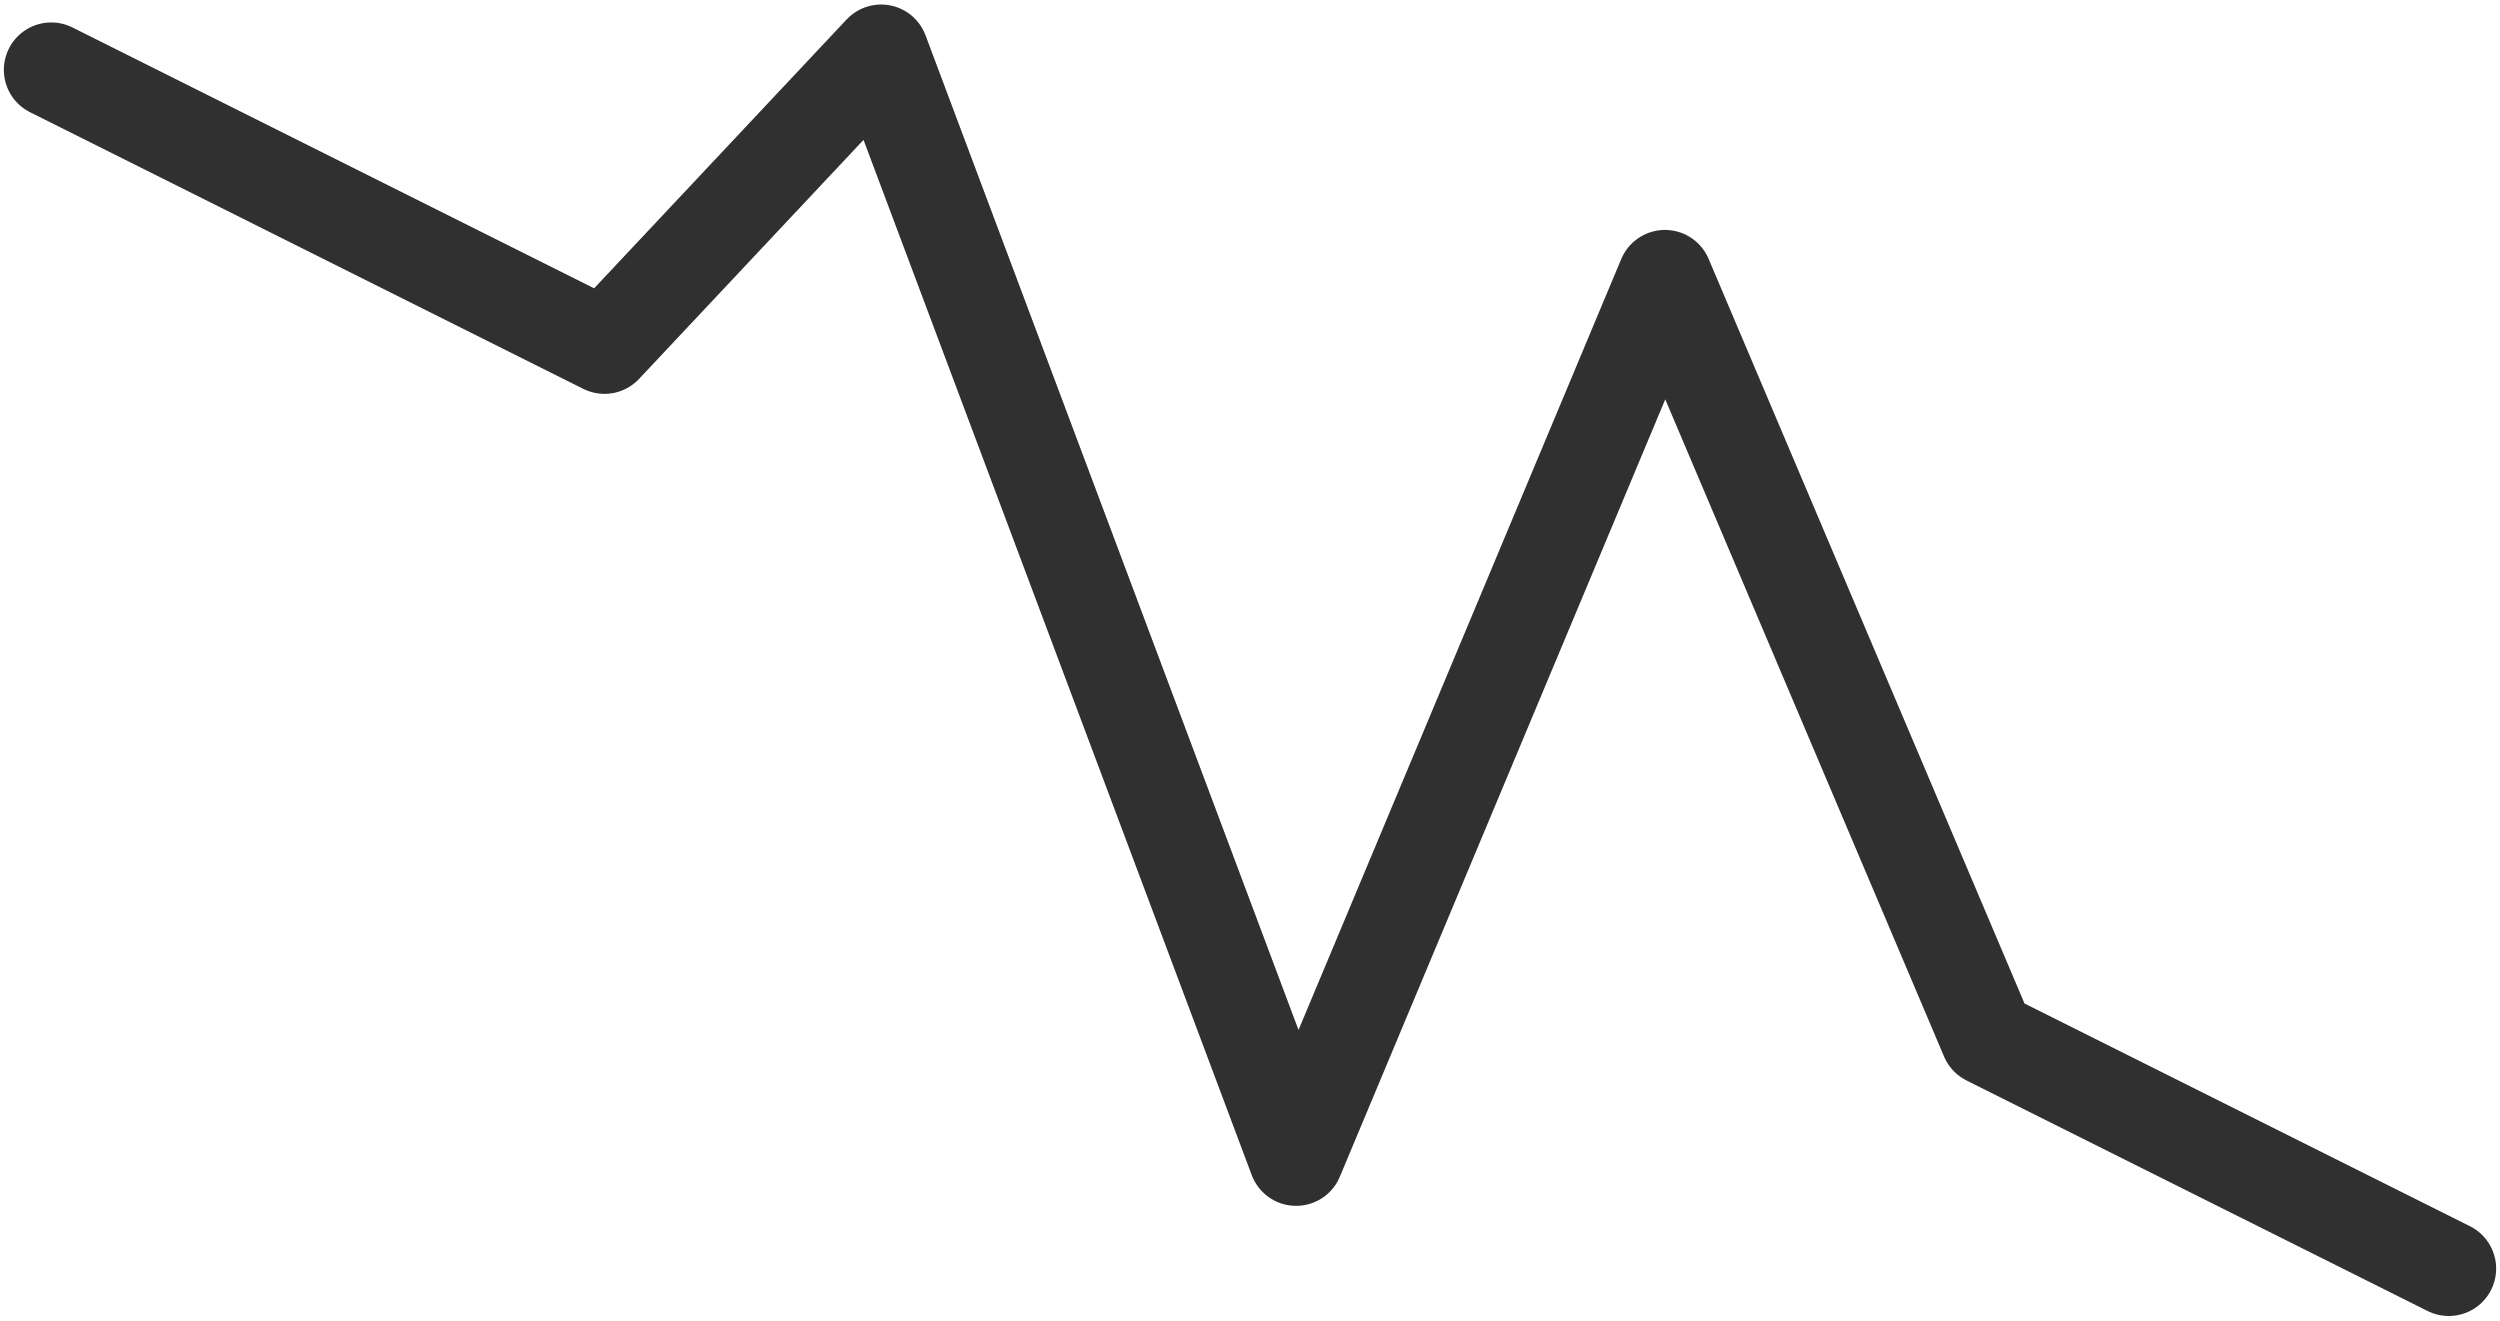
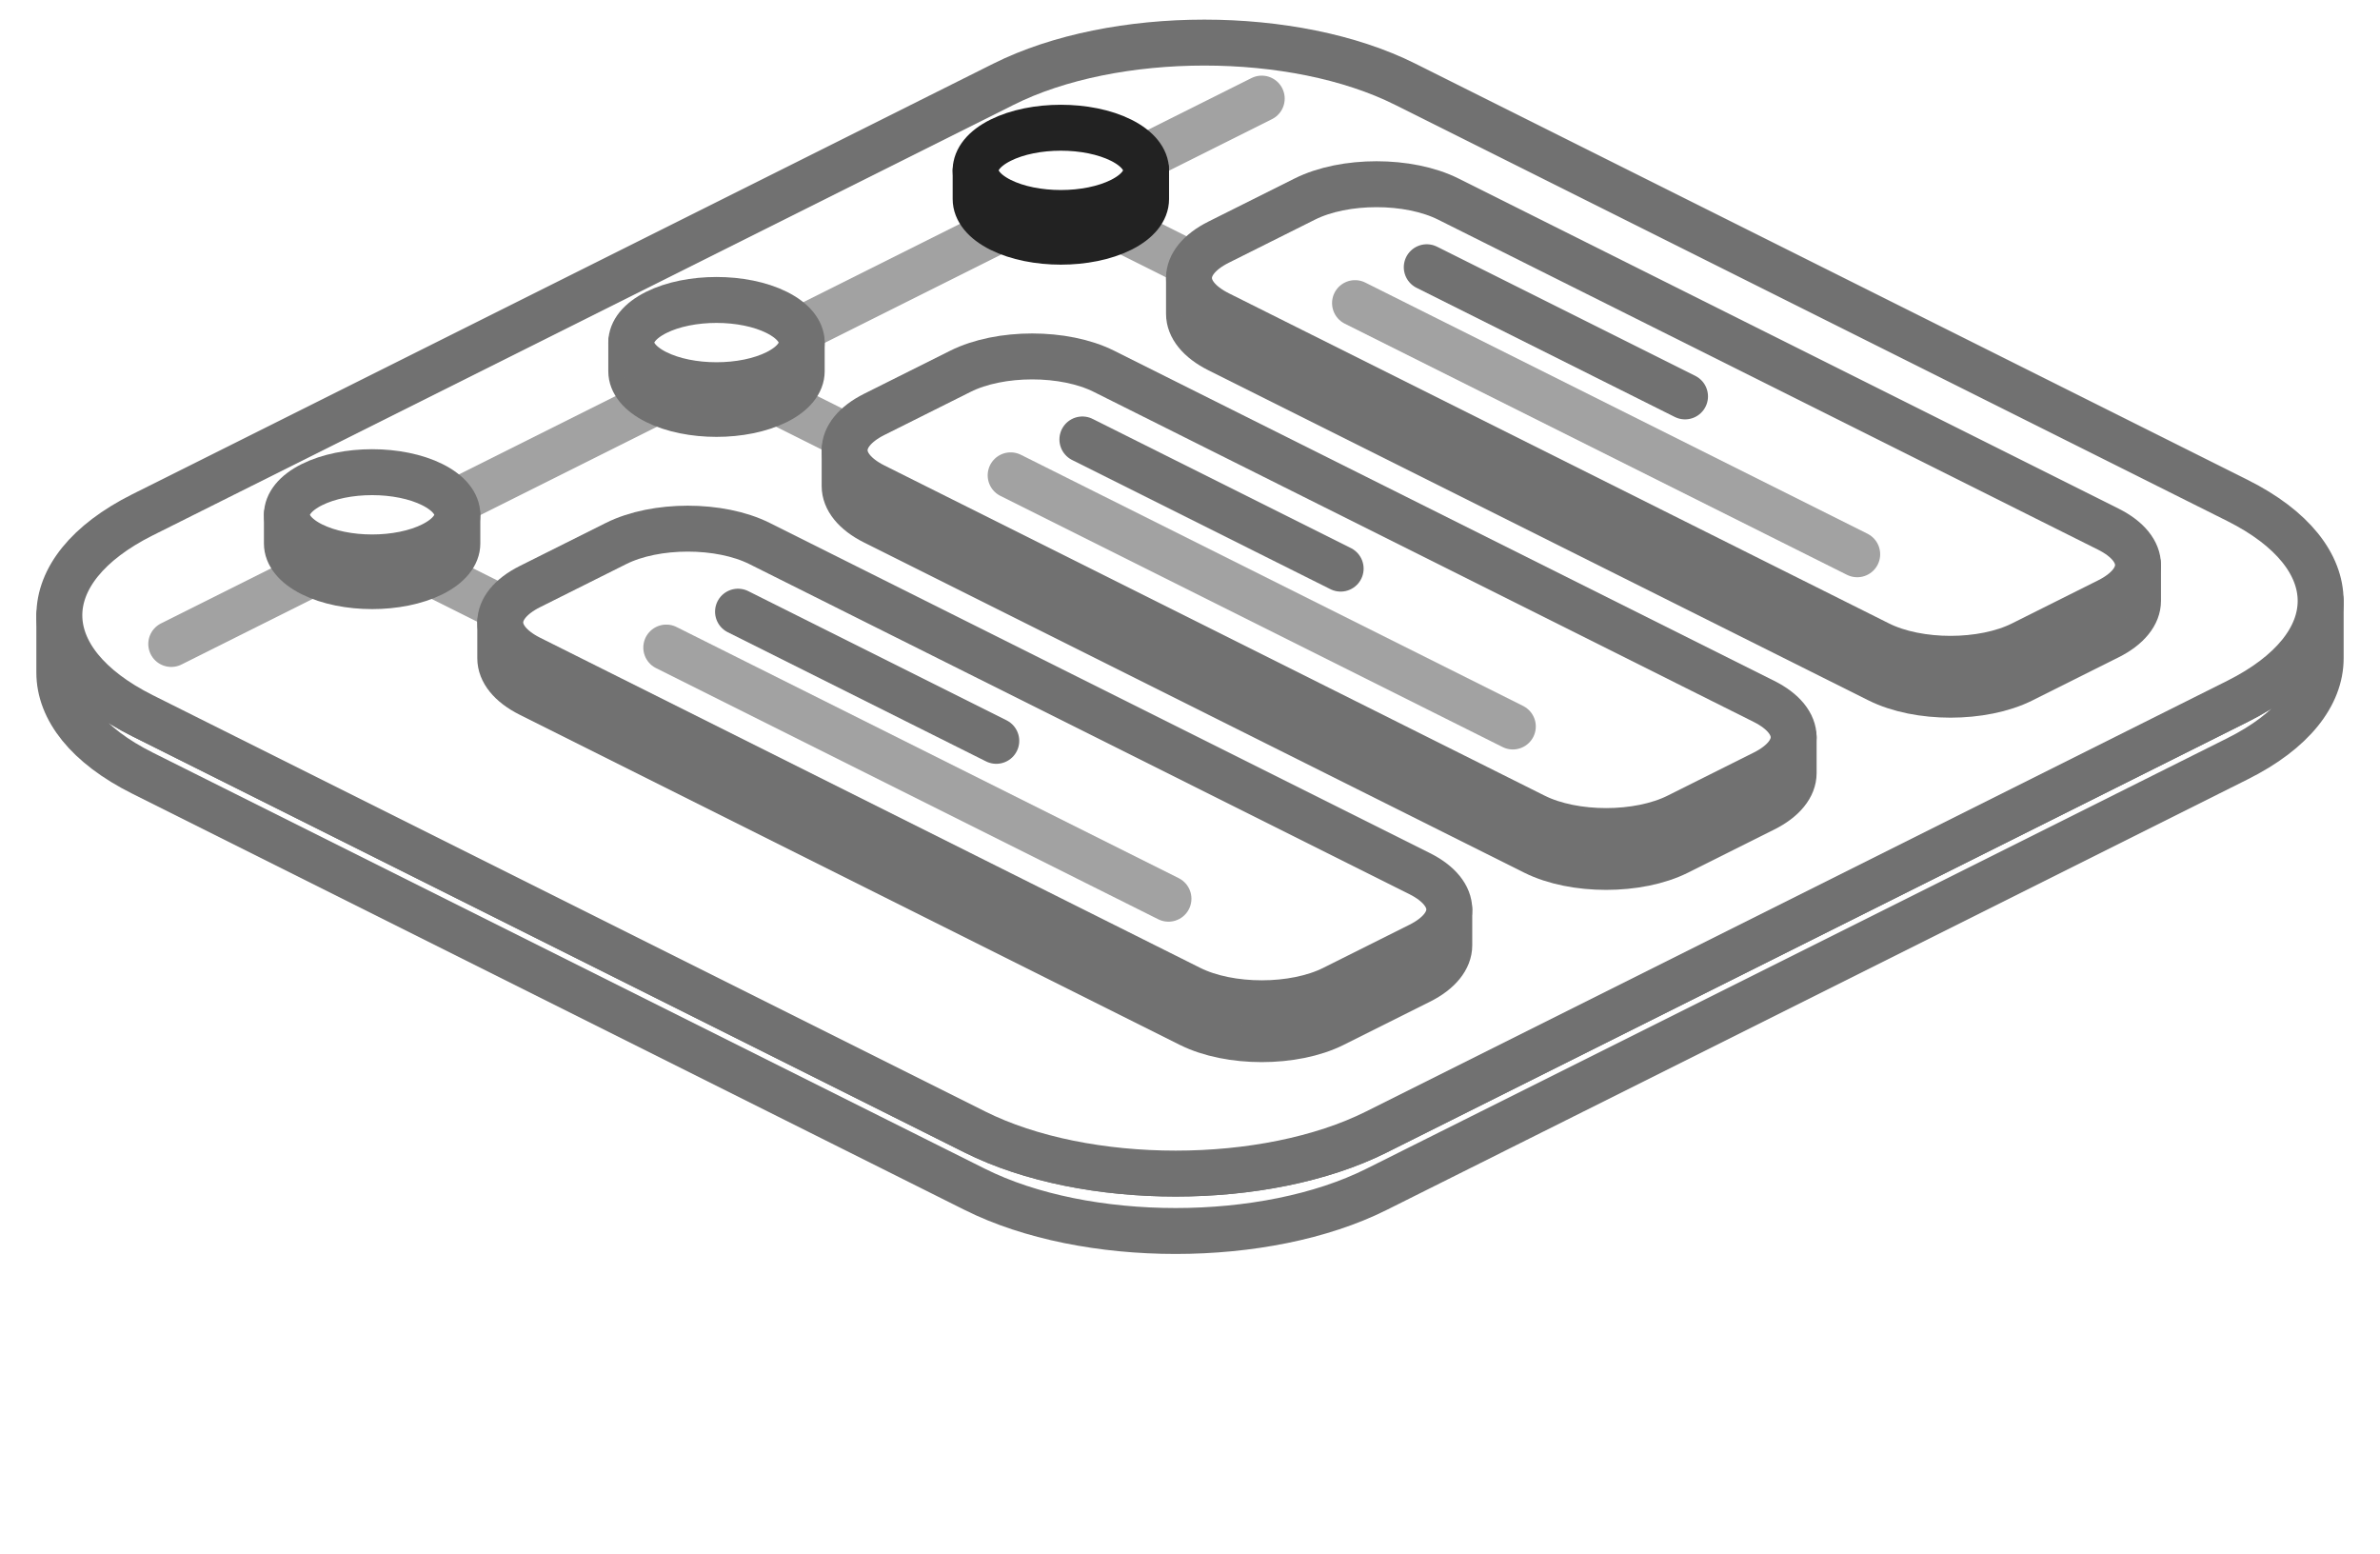
- <svg xmlns="http://www.w3.org/2000/svg" color="#0A0A0A" viewBox="71.2 44 97.6 51.5" width="195" height="103" fill="none" stroke-width="3.7" stroke-linecap="round" stroke-linejoin="round">
-   <g class="mn-iso-part">
-     <path stroke="currentColor" stroke-opacity="0.84" d="M73.2 46.7L94.8 57.5L105.6 46L121.8 89.2L136.2 54.8L148.8 84.5L166.8 93.5" />
-   </g>
+ <svg xmlns="http://www.w3.org/2000/svg" color="#0A0A0A" viewBox="38.27 54.13 165.46 108.24" width="331" height="216" fill="none" stroke-width="3.2" stroke-linecap="round" stroke-linejoin="round">
+   <rect x="38.27" y="54.13" width="165.46" height="108.24" pointer-events="all" fill="none" />
+   <mask id="_R_0_" maskUnits="userSpaceOnUse" x="-25.73" y="-9.87" width="293.46" height="236.24">
+     <g class="mn-iso-part" style="--iso-x:0;--iso-y:7.5;--iso-order:2">
+       <path d="M194 112.5C201.73 116.37 201.73 122.63 194 126.5L134 156.5C126.27 160.37 113.73 160.37 106 156.5L48 127.5C40.27 123.63 40.27 117.37 48 113.5L108 83.5C115.73 79.63 128.27 79.63 136 83.5Z" display="none" />
+     </g>
+     <g class="mn-iso-part" style="--iso-x:0;--iso-y:5;--iso-order:1">
+       <path d="M194 106C201.73 109.87 201.73 116.13 194 120L134 150C126.27 153.87 113.73 153.87 106 150L48 121C40.27 117.13 40.27 110.87 48 107L108 77C115.73 73.13 128.27 73.13 136 77Z" display="none" />
+     </g>
+     <g class="mn-iso-part" style="--iso-x:0;--iso-y:2.5;--iso-order:0">
+       <path d="M194 99.5C201.73 103.37 201.73 109.63 194 113.5L134 143.5C126.27 147.37 113.73 147.37 106 143.5L48 114.5C40.27 110.63 40.27 104.37 48 100.5L108 70.5C115.73 66.63 128.27 66.63 136 70.5Z" display="none" />
+     </g>
+     <path d="M199.8 96L199.8 100C199.8 102.53 197.87 105.07 194 107L134 137C126.27 140.87 113.73 140.87 106 137L48 108C44.13 106.07 42.2 103.53 42.2 101L42.2 97C42.2 99.53 44.13 102.07 48 104L106 133C113.73 136.87 126.27 136.87 134 133L194 103C197.87 101.07 199.8 98.53 199.8 96Z" fill="black" stroke="rgb(58% 58% 58%)" />
+     <path d="M194 89C201.73 92.87 201.73 99.13 194 103L134 133C126.27 136.87 113.73 136.87 106 133L48 104C40.27 100.13 40.27 93.87 48 90L108 60C115.73 56.13 128.27 56.13 136 60Z" fill="black" stroke="rgb(58% 58% 58%)" />
+     <path d="M126 61L50 99" stroke="rgb(38% 38% 38%)" />
+     <path d="M116 70L126 75" stroke="rgb(38% 38% 38%)" />
+     <g class="mn-iso-part" style="--iso-x:5;--iso-y:-4.5;--iso-order:0">
+       <path d="M187.07 93.5L187.07 96C187.07 96.9 186.38 97.81 185 98.5L179 101.5C176.24 102.88 171.76 102.88 169 101.5L123 78.5C121.62 77.81 120.93 76.9 120.93 76L120.93 73.5C120.93 74.4 121.62 75.31 123 76L169 99C171.76 100.38 176.24 100.38 179 99L185 96C186.38 95.31 187.07 94.4 187.07 93.5Z" fill="black" stroke="rgb(58% 58% 58%)" />
+       <path d="M185 91C187.76 92.38 187.76 94.62 185 96L179 99C176.24 100.38 171.76 100.38 169 99L123 76C120.24 74.62 120.24 72.38 123 71L129 68C131.76 66.62 136.24 66.62 139 68Z" fill="black" stroke="rgb(58% 58% 58%)" />
+       <path d="M137.5 72.75L155.5 81.75" stroke="rgb(58% 58% 58%)" />
+       <path d="M132.5 75.25L167.5 92.75" stroke="rgb(38% 38% 38%)" />
+     </g>
+     <g class="mn-iso-part" style="--iso-x:0;--iso-y:-6;--iso-order:5">
+       <path d="M117.94 66L117.94 68C117.94 68.76 117.36 69.52 116.2 70.1L116.2 70.1C113.88 71.26 110.12 71.26 107.8 70.1L107.8 70.1C106.64 69.52 106.06 68.76 106.06 68L106.06 66C106.06 66.76 106.64 67.52 107.8 68.1L107.8 68.1C110.12 69.26 113.88 69.26 116.2 68.1L116.2 68.1C117.36 67.52 117.94 66.76 117.94 66Z" fill="black" stroke="rgb(90% 90% 90%)" />
+       <path d="M116.2 63.9C118.52 65.06 118.52 66.94 116.2 68.1L116.2 68.1C113.88 69.26 110.12 69.26 107.8 68.1L107.8 68.1C105.48 66.94 105.48 65.06 107.8 63.9L107.8 63.9C110.12 62.74 113.88 62.74 116.2 63.9Z" fill="black" stroke="rgb(90% 90% 90%)" />
+     </g>
+     <path d="M92 82L102 87" stroke="rgb(38% 38% 38%)" />
+     <g class="mn-iso-part" style="--iso-x:5;--iso-y:-4.5;--iso-order:2">
+       <path d="M163.07 105.5L163.07 108C163.07 108.9 162.38 109.81 161 110.5L155 113.5C152.24 114.88 147.76 114.88 145 113.5L99 90.5C97.62 89.81 96.93 88.9 96.93 88L96.93 85.5C96.93 86.4 97.62 87.31 99 88L145 111C147.76 112.38 152.24 112.38 155 111L161 108C162.38 107.31 163.07 106.4 163.07 105.5Z" fill="black" stroke="rgb(58% 58% 58%)" />
+       <path d="M161 103C163.76 104.38 163.76 106.62 161 108L155 111C152.24 112.38 147.76 112.38 145 111L99 88C96.24 86.62 96.24 84.38 99 83L105 80C107.76 78.62 112.24 78.62 115 80Z" fill="black" stroke="rgb(58% 58% 58%)" />
+       <path d="M113.5 84.75L131.5 93.75" stroke="rgb(58% 58% 58%)" />
+       <path d="M108.5 87.25L143.5 104.75" stroke="rgb(38% 38% 38%)" />
+     </g>
+     <g class="mn-iso-part" style="--iso-x:0;--iso-y:0;--iso-order:5">
+       <path d="M93.94 78L93.94 80C93.94 80.76 93.36 81.52 92.2 82.1L92.2 82.1C89.88 83.26 86.12 83.26 83.8 82.1L83.8 82.1C82.64 81.52 82.06 80.76 82.06 80L82.06 78C82.06 78.76 82.64 79.52 83.8 80.1L83.8 80.1C86.12 81.26 89.88 81.26 92.2 80.1L92.2 80.1C93.36 79.52 93.94 78.76 93.94 78Z" fill="black" stroke="rgb(58% 58% 58%)" />
+       <path d="M92.2 75.9C94.52 77.06 94.52 78.94 92.2 80.1L92.2 80.1C89.88 81.26 86.12 81.26 83.8 80.1L83.8 80.1C81.48 78.94 81.48 77.06 83.8 75.9L83.8 75.9C86.12 74.74 89.88 74.74 92.2 75.9Z" fill="black" stroke="rgb(58% 58% 58%)" />
+     </g>
+     <path d="M68 94L78 99" stroke="rgb(38% 38% 38%)" />
+     <g class="mn-iso-part" style="--iso-x:5;--iso-y:-4.5;--iso-order:4">
+       <path d="M139.07 117.5L139.07 120C139.07 120.9 138.38 121.81 137 122.5L131 125.5C128.24 126.88 123.76 126.88 121 125.5L75 102.5C73.62 101.81 72.93 100.9 72.93 100L72.93 97.5C72.93 98.4 73.62 99.31 75 100L121 123C123.76 124.38 128.24 124.38 131 123L137 120C138.38 119.31 139.07 118.4 139.07 117.5Z" fill="black" stroke="rgb(58% 58% 58%)" />
+       <path d="M137 115C139.76 116.38 139.76 118.62 137 120L131 123C128.24 124.38 123.76 124.38 121 123L75 100C72.24 98.62 72.24 96.38 75 95L81 92C83.76 90.62 88.24 90.62 91 92Z" fill="black" stroke="rgb(58% 58% 58%)" />
+       <path d="M89.5 96.75L107.5 105.75" stroke="rgb(58% 58% 58%)" />
+       <path d="M84.5 99.25L119.5 116.75" stroke="rgb(38% 38% 38%)" />
+     </g>
+     <g class="mn-iso-part" style="--iso-x:0;--iso-y:0;--iso-order:5">
+       <path d="M69.94 90L69.94 92C69.94 92.76 69.36 93.52 68.2 94.1L68.2 94.1C65.88 95.26 62.12 95.26 59.8 94.1L59.8 94.1C58.64 93.52 58.06 92.76 58.06 92L58.06 90C58.06 90.76 58.64 91.52 59.8 92.1L59.8 92.1C62.12 93.26 65.88 93.26 68.2 92.1L68.2 92.1C69.36 91.52 69.94 90.76 69.94 90Z" fill="black" stroke="rgb(58% 58% 58%)" />
+       <path d="M68.2 87.9C70.52 89.06 70.52 90.94 68.2 92.1L68.2 92.1C65.88 93.26 62.12 93.26 59.8 92.1L59.8 92.1C57.48 90.94 57.48 89.06 59.8 87.9L59.8 87.9C62.12 86.74 65.88 86.74 68.2 87.9Z" fill="black" stroke="rgb(58% 58% 58%)" />
+     </g>
+   </mask>
+   <rect x="-25.73" y="-9.87" width="293.46" height="236.24" fill="currentColor" mask="url(#_R_0_)" pointer-events="none" />
</svg>
